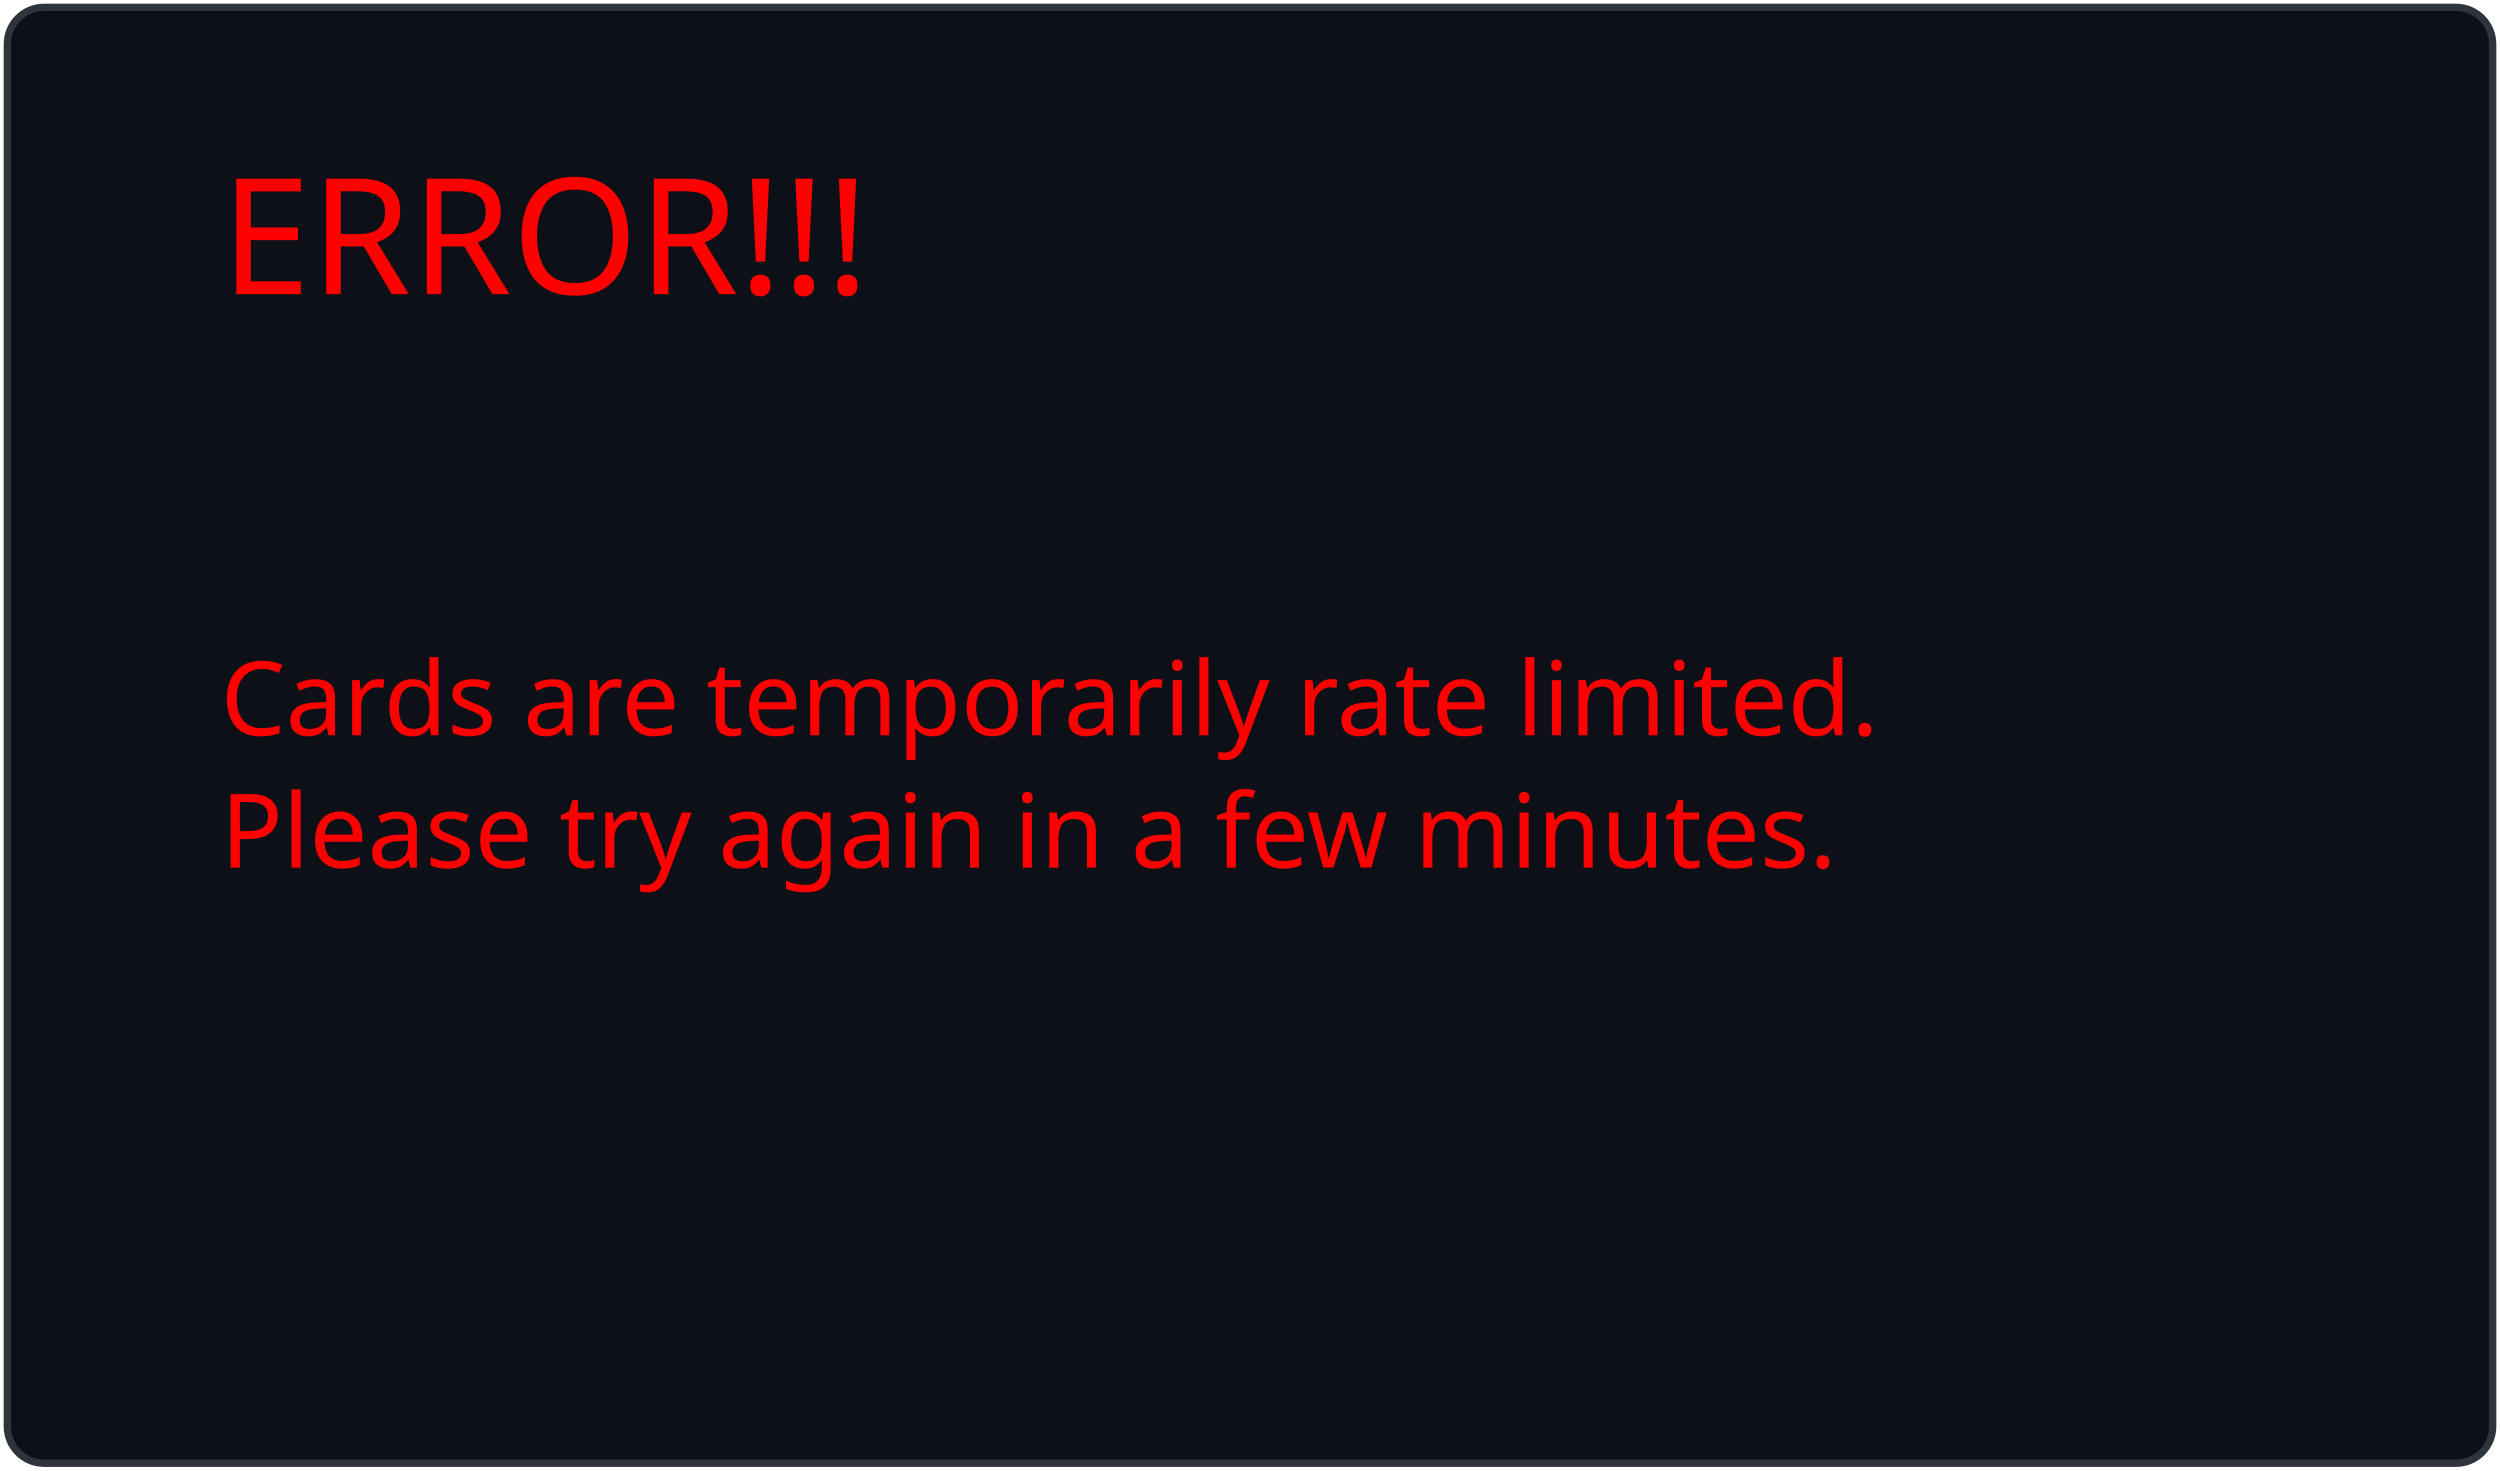
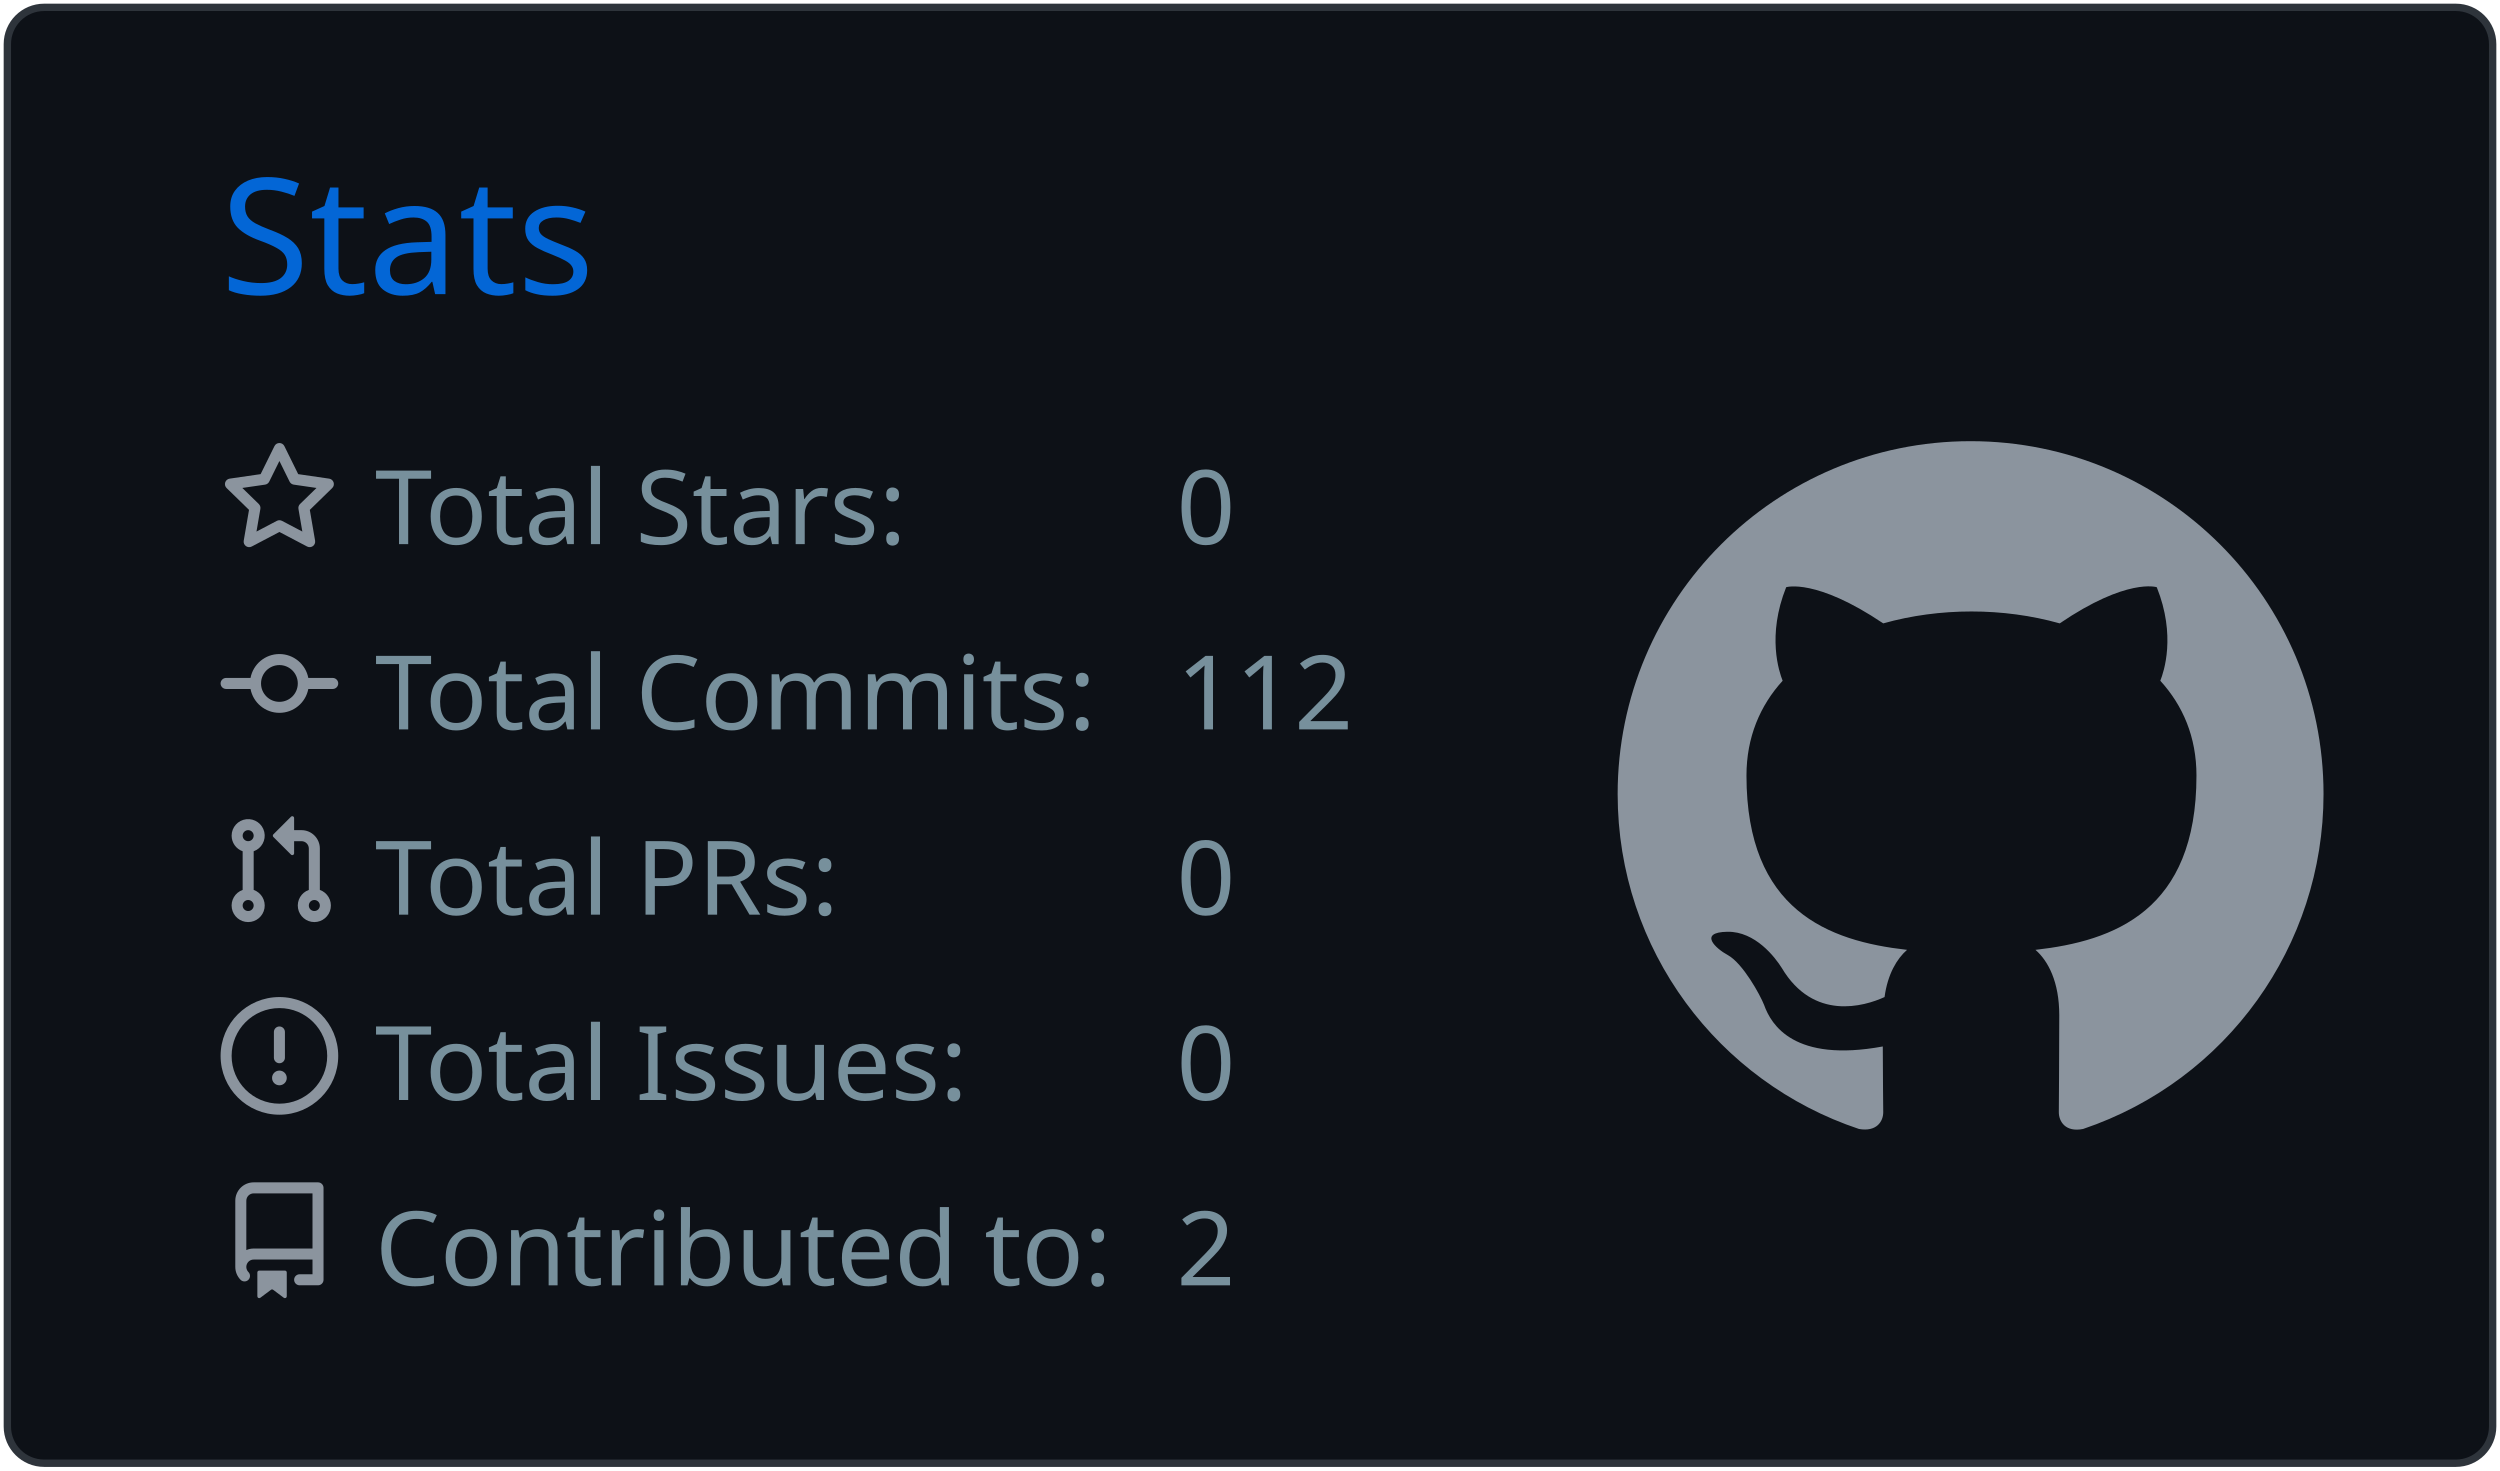
<svg xmlns="http://www.w3.org/2000/svg" width="340" height="200" viewBox="0 0 340 200">
  <style>* {
          font-family: 'Segoe UI', Ubuntu, "Helvetica Neue", Sans-Serif
        }</style>
  <g class="gpsc-root">
    <rect x="1" y="1" rx="5" ry="5" height="99%" width="99.412%" stroke="#2e343b" stroke-width="1" fill="#0d1117" stroke-opacity="1" />
-     <text x="30" y="40" class="gpsc-item" style="--gpsc-i: 0; font-size: 22px; fill: red;">ERROR!!!</text>
+     <text x="30" y="40" class="gpsc-item" style="--gpsc-i: 0; font-size: 22px; fill: #0366d6;">Stats</text>
    <g transform="translate(0,40)">
      <g transform="translate(30,20)">
-         <text y="40" style="font-size: 14px; fill: red;">Cards are temporarily rate limited.</text>
-         <text y="58" style="font-size: 14px; fill: red;">Please try again in a few minutes.</text>
+         <g class="gpsc-item" style="--gpsc-i: 0;">
+           <g transform="translate(0,0)" width="14" height="14" fill="#8b949e">
+             <path fill-rule="evenodd" d="M8 .25a.75.75 0 01.673.418l1.882 3.815 4.21.612a.75.75 0 01.416 1.279l-3.046 2.97.719 4.192a.75.75 0 01-1.088.791L8 12.347l-3.766 1.98a.75.75 0 01-1.088-.79l.72-4.194L.818 6.374a.75.75 0 01.416-1.28l4.21-.611L7.327.668A.75.75 0 018 .25zm0 2.445L6.615 5.5a.75.75 0 01-.564.41l-3.097.45 2.24 2.184a.75.75 0 01.216.664l-.528 3.084 2.769-1.456a.75.75 0 01.698 0l2.77 1.456-.53-3.084a.75.75 0 01.216-.664l2.24-2.183-3.096-.45a.75.75 0 01-.564-.41L8 2.694v.001z" />
+           </g>
+         </g>
+         <g class="gpsc-item" style="--gpsc-i: 1;">
+           <g transform="translate(0,25.2)" width="14" height="14" fill="#8b949e">
+             <path fill-rule="evenodd" d="M10.5 7.75a2.5 2.5 0 11-5 0 2.5 2.5 0 015 0zm1.43.75a4.002 4.002 0 01-7.86 0H.75a.75.75 0 110-1.5h3.32a4.001 4.001 0 017.86 0h3.32a.75.75 0 110 1.5h-3.32z" />
+           </g>
+         </g>
+         <g class="gpsc-item" style="--gpsc-i: 2;">
+           <g transform="translate(0,50.4)" width="14" height="14" fill="#8b949e">
+             <path fill-rule="evenodd" d="M7.177 3.073L9.573.677A.25.25 0 0110 .854v4.792a.25.25 0 01-.427.177L7.177 3.427a.25.25 0 010-.354zM3.75 2.5a.75.75 0 100 1.5.75.75 0 000-1.5zm-2.25.75a2.25 2.25 0 113 2.122v5.256a2.251 2.251 0 11-1.5 0V5.372A2.25 2.25 0 011.5 3.25zM11 2.5h-1V4h1a1 1 0 011 1v5.628a2.251 2.251 0 101.5 0V5A2.5 2.5 0 0011 2.5zm1 10.25a.75.75 0 111.5 0 .75.75 0 01-1.5 0zM3.75 12a.75.75 0 100 1.5.75.75 0 000-1.5z" />
+           </g>
+         </g>
+         <g class="gpsc-item" style="--gpsc-i: 3;">
+           <g transform="translate(0,75.6)" width="14" height="14" fill="#8b949e">
+             <path fill-rule="evenodd" d="M8 1.5a6.5 6.5 0 100 13 6.5 6.5 0 000-13zM0 8a8 8 0 1116 0A8 8 0 010 8zm9 3a1 1 0 11-2 0 1 1 0 012 0zm-.25-6.25a.75.75 0 00-1.5 0v3.5a.75.75 0 001.5 0v-3.5z" />
+           </g>
+         </g>
+         <g class="gpsc-item" style="--gpsc-i: 4;">
+           <g transform="translate(0,100.8)" width="14" height="14" fill="#8b949e">
+             <path fill-rule="evenodd" d="M2 2.5A2.5 2.5 0 014.5 0h8.75a.75.75 0 01.75.75v12.5a.75.75 0 01-.75.75h-2.5a.75.75 0 110-1.5h1.75v-2h-8a1 1 0 00-.714 1.7.75.75 0 01-1.072 1.05A2.495 2.495 0 012 11.5v-9zm10.5-1V9h-8c-.356 0-.694.074-1 .208V2.5a1 1 0 011-1h8zM5 12.25v3.25a.25.25 0 00.4.2l1.45-1.087a.25.25 0 01.3 0L8.6 15.7a.25.25 0 00.4-.2v-3.25a.25.25 0 00-.25-.25h-3.5a.25.25 0 00-.25.25z" />
+           </g>
+         </g>
+         <text x="21" y="14" class="gpsc-item" style="--gpsc-i: 0; fill: #77909c; font-size: 14px;">Total Stars:</text>
+         <text x="21" y="39.2" class="gpsc-item" style="--gpsc-i: 1; fill: #77909c; font-size: 14px;">Total Commits:</text>
+         <text x="21" y="64.4" class="gpsc-item" style="--gpsc-i: 2; fill: #77909c; font-size: 14px;">Total PRs:</text>
+         <text x="21" y="89.6" class="gpsc-item" style="--gpsc-i: 3; fill: #77909c; font-size: 14px;">Total Issues:</text>
+         <text x="21" y="114.8" class="gpsc-item" style="--gpsc-i: 4; fill: #77909c; font-size: 14px;">Contributed to:</text>
+         <text x="130" y="14" class="gpsc-item" style="--gpsc-i: 0; fill: #77909c; font-size: 14px;">0</text>
+         <text x="130" y="39.2" class="gpsc-item" style="--gpsc-i: 1; fill: #77909c; font-size: 14px;">112</text>
+         <text x="130" y="64.4" class="gpsc-item" style="--gpsc-i: 2; fill: #77909c; font-size: 14px;">0</text>
+         <text x="130" y="89.6" class="gpsc-item" style="--gpsc-i: 3; fill: #77909c; font-size: 14px;">0</text>
+         <text x="130" y="114.8" class="gpsc-item" style="--gpsc-i: 4; fill: #77909c; font-size: 14px;">2</text>
+       </g>
+       <g transform="translate(220,20)">
+         <g transform="scale(6)" style="fill: #8b949e;">
+           <path fill-rule="evenodd" d="M8 0C3.58 0 0 3.58 0 8c0 3.54 2.29 6.53 5.47 7.59.4.07.55-.17.55-.38 0-.19-.01-.82-.01-1.49-2.01.37-2.53-.49-2.69-.94-.09-.23-.48-.94-.82-1.13-.28-.15-.68-.52-.01-.53.63-.01 1.08.58 1.23.82.72 1.21 1.87.87 2.33.66.07-.52.28-.87.51-1.07-1.78-.2-3.64-.89-3.64-3.95 0-.87.31-1.59.82-2.15-.08-.2-.36-1.02.08-2.12 0 0 .67-.21 2.2.82.64-.18 1.32-.27 2-.27.68 0 1.36.09 2 .27 1.53-1.04 2.2-.82 2.2-.82.44 1.1.16 1.92.08 2.12.51.56.82 1.27.82 2.15 0 3.07-1.87 3.75-3.65 3.95.29.25.54.73.54 1.48 0 1.07-.01 1.93-.01 2.2 0 .21.15.46.55.38A8.013 8.013 0 0016 8c0-4.42-3.58-8-8-8z" />
+         </g>
      </g>
    </g>
  </g>
</svg>
